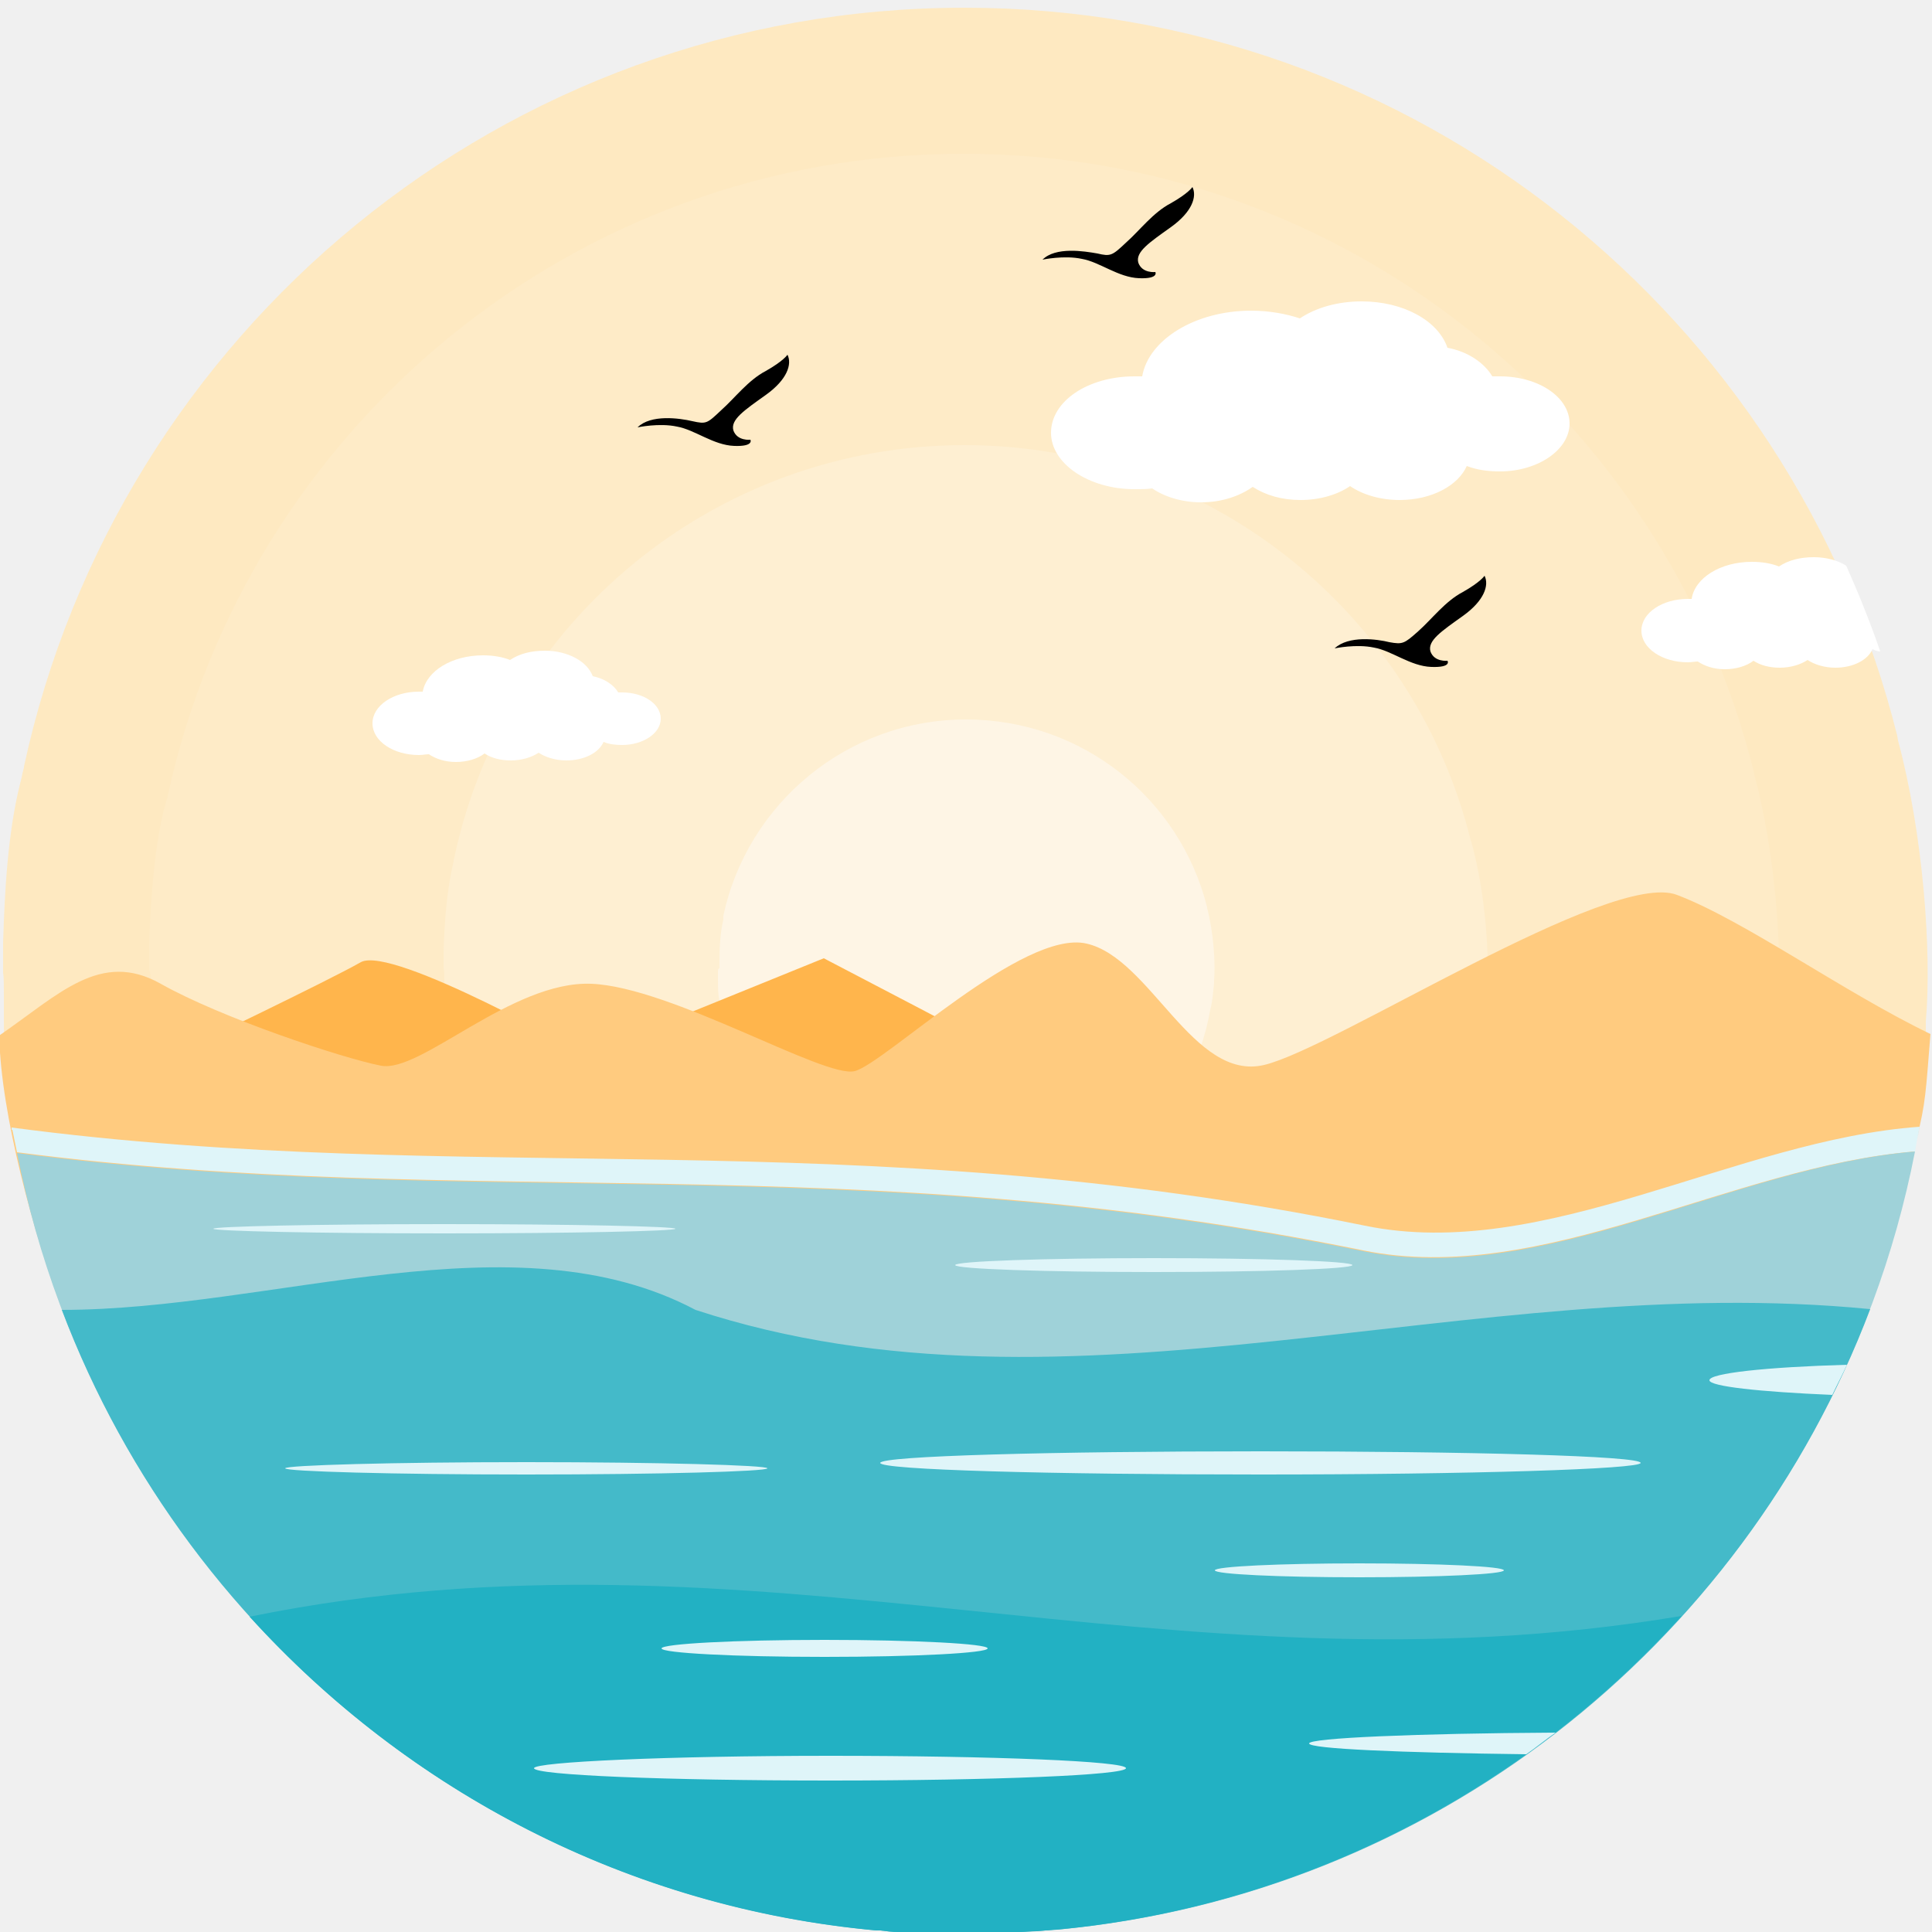
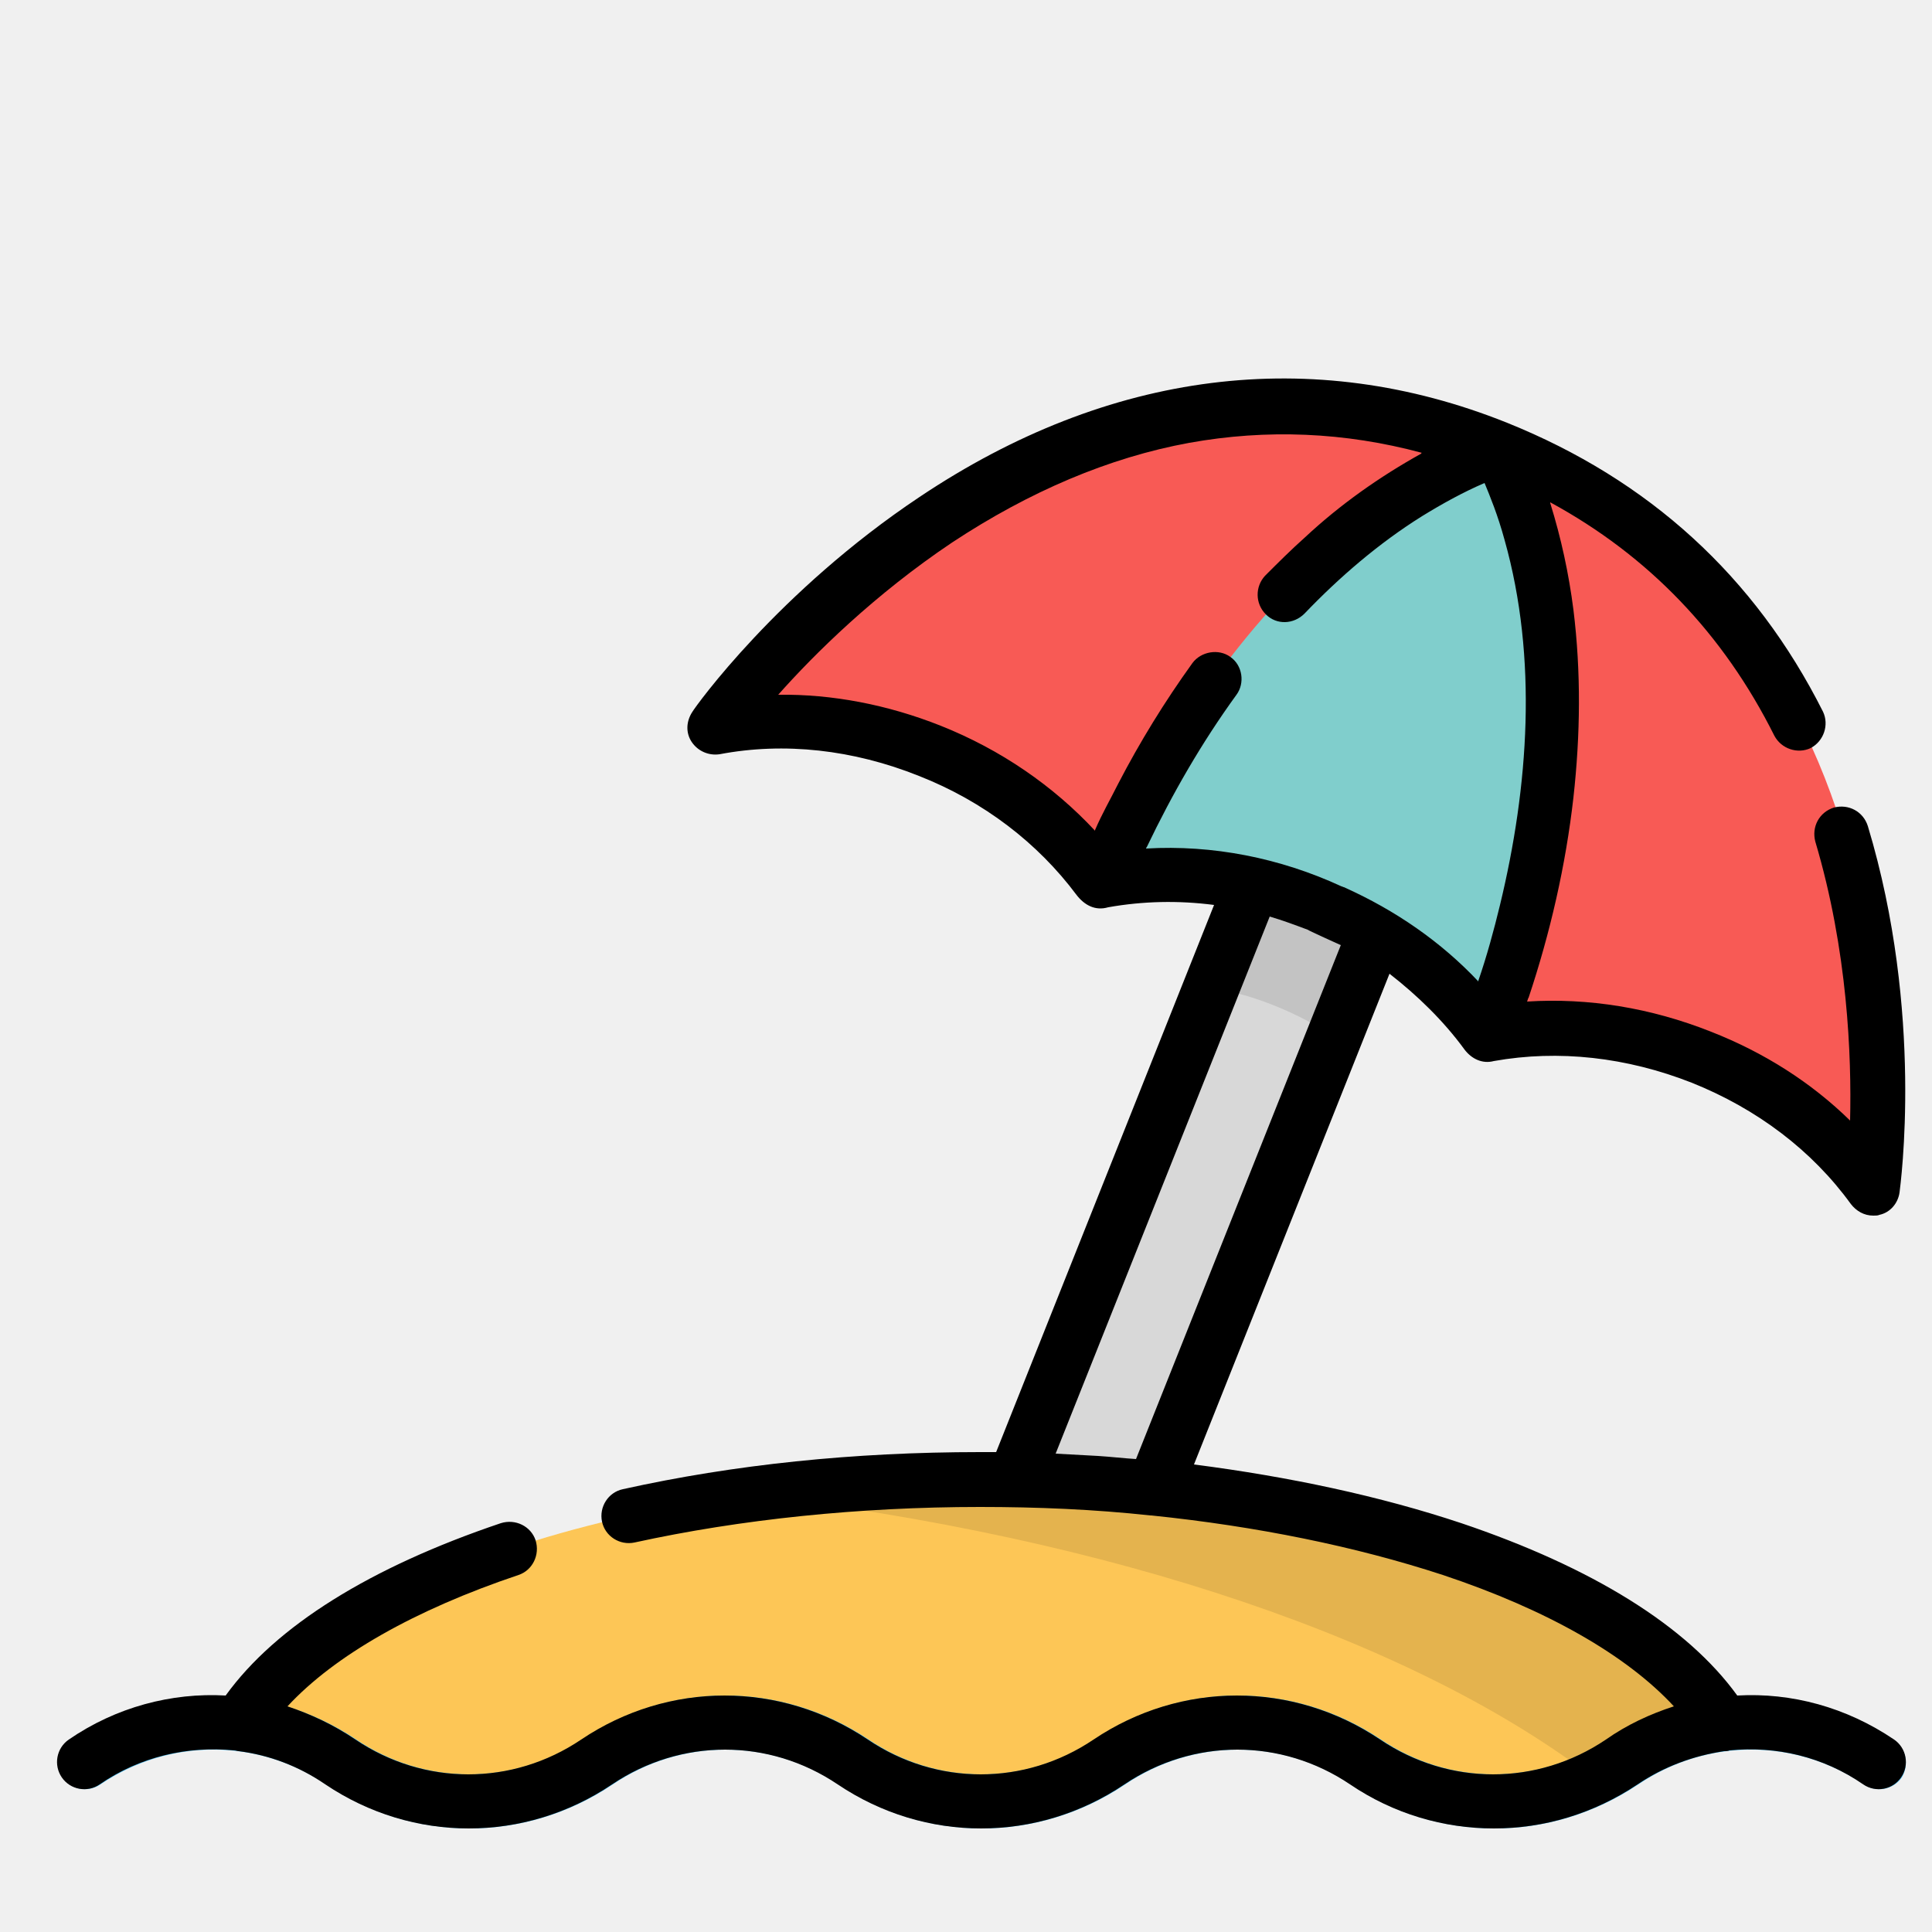
<svg xmlns="http://www.w3.org/2000/svg" version="1.1" id="Layer_1" x="0px" y="0px" viewBox="-92 156 250 250" style="enable-background:new -92 156 250 250;" xml:space="preserve">
  <style type="text/css">
- 	.st0{fill:#FEE9C1;}
- 	.st1{fill:#FEEBC7;}
- 	.st2{fill:#FEEFD2;}
- 	.st3{fill:#FEF5E5;}
- 	.st4{fill:#FFB54C;}
- 	.st5{fill:#FFCB7F;}
- 	.st6{fill:#FFFFFF;}
- 	.st7{fill:#DFF5F9;}
- 	.st8{fill:#9FD2D9;}
- 	.st9{fill:#44BAC9;}
- 	.st10{fill:#22B1C3;}
+ 	.st0{fill:#D8D8D8;}
+ 	.st1{fill:#FFF9C5;}
+ 	.st2{opacity:0.1;enable-background:new    ;}
+ 	.st3{fill:#80CECC;}
+ 	.st4{fill:#FDC656;}
+ 	.st5{fill:#4FC3F7;}
+ 	.st6{fill:#F85A55;}
</style>
-   <path class="st0" d="M-91.5,284.8v3.1c0,7.8,0.6,9.5,1.7,14.2h0.1c9.4,55.1,54.9,97.8,111.2,103l0.5,0c0.7,0,1.5,0.1,2.2,0.2l1,0  c0.6,0,1.3,0.1,1.9,0.1c0.4,0,0.8,0,1.2,0c0.6,0,1.1,0,1.7,0c0.7,0,1.3,0,2,0c0.3,0,0.6,0,1,0h0.1c0.9,0,1.8,0,2.8,0h0.4  c0.9,0,1.8,0,2.6-0.1l0.7,0c0.8,0,1.6-0.1,2.3-0.1l1.1-0.1c0.5,0,1-0.1,1.5-0.1c55.8-5.2,101-47.3,110.8-101.8  c1.2-4.7,1.2-6.1,1.8-13.5l0,0h0.1l0,0l0,0c0-0.5,0-0.9,0-1.4v0v0v0v0v0v0l0,0v0v0v-0.1v0v0v0v0l0,0l0,0v0v0v0v0v0v0  c0.8-9.3-0.4-24.5-3.6-36.4l-0.1-0.6c-13.5-54.1-62.4-94.2-120.7-94.2c-59.7,0-109.6,42.1-121.7,98.2l0,0c0,0,0,0.1,0,0.1l-0.2,0.8  l-0.1,0.5l-0.2,0.8c-1.6,6.4-2,14-2.2,20.6c0,1.2,0,2.5,0,3.7v0.2C-91.5,282.4-91.5,283.6-91.5,284.8z" />
-   <path class="st1" d="M-72.4,284.1v2.6c0,6.6,0.5,8.1,1.4,12h0c7.9,46.6,46.4,82.8,94.1,87.2l0.4,0c0.6,0,1.3,0.1,1.9,0.1l0.8,0  c0.5,0,1.1,0,1.6,0.1c0.3,0,0.7,0,1,0c0.5,0,1,0,1.5,0c0.5,0,1.1,0,1.7,0c0.3,0,0.5,0,0.8,0h0.1c0.8,0,1.6,0,2.3,0h0.4  c0.7,0,1.5,0,2.2-0.1l0.6,0c0.6,0,1.3-0.1,2-0.1l0.9,0c0.4,0,0.8-0.1,1.3-0.1c47.3-4.4,85.5-40.1,93.8-86.1c1-4,1-5.2,1.5-11.5l0,0  h0.1l0,0l0,0c0-0.4,0-0.8,0-1.2v0v0v0v0v0v0l0,0v0v0v0l0,0v0v0v0l0,0v0v0v0v0v0v0v0c0.7-7.9-0.3-20.8-3-30.8l-0.1-0.5  c-11.5-45.8-52.9-79.8-102.2-79.8c-50.5,0-92.7,35.6-103,83.1l0,0c0,0,0,0,0,0.1l-0.2,0.6l-0.1,0.4l-0.2,0.7  c-1.3,5.4-1.7,11.8-1.9,17.4c0,1,0,2.1,0,3.1v0.2C-72.4,282.2-72.4,283.2-72.4,284.1z" />
-   <path class="st2" d="M-34.5,283v1.7c0,4.3,0.3,5.2,0.9,7.7h0c5.1,29.9,29.8,53.1,60.4,55.9H27c0.4,0,0.8,0,1.2,0.1l0.5,0  c0.3,0,0.7,0,1,0c0.2,0,0.4,0,0.7,0c0.3,0,0.6,0,0.9,0c0.3,0,0.7,0,1.1,0c0.2,0,0.3,0,0.5,0h0c0.5,0,1,0,1.5,0h0.2c0.5,0,1,0,1.4,0  h0.4c0.4,0,0.8,0,1.3-0.1l0.6,0c0.3,0,0.5,0,0.8-0.1c30.3-2.8,54.8-25.7,60.2-55.3c0.6-2.5,0.6-3.3,1-7.3l0,0h0.1l0,0l0,0  c0-0.2,0-0.5,0-0.7l0,0l0,0l0,0v-0.1l0,0l0,0l0,0l0,0l0,0v0l0,0l0,0l0,0l0,0l0,0l0,0l0,0l0,0l0,0l0,0l0,0l0,0c0.4-5-0.2-13.4-2-19.8  l-0.1-0.3c-7.3-29.4-33.9-51.1-65.5-51.1c-32.4,0-59.5,22.9-66,53.3l0,0v0l-0.1,0.4l0,0.2l-0.1,0.4c-0.8,3.5-1.1,7.6-1.2,11.2  c0,0.7,0,1.3,0,2v0.1C-34.5,281.7-34.5,282.4-34.5,283z" />
-   <path class="st3" d="M0.9,281.9v0.8c0,2,0.1,2.4,0.4,3.7l0,0c2.4,14.2,14.2,25.3,28.7,26.6h0.1c0.2,0,0.4,0,0.6,0H31  c0.1,0,0.3,0,0.5,0c0.1,0,0.2,0,0.3,0s0.3,0,0.4,0c0.1,0,0.3,0,0.5,0c0.1,0,0.1,0,0.2,0h0.1c0.2,0,0.5,0,0.7,0h0.1  c0.2,0,0.4,0,0.7,0h0.2c0.2,0,0.4,0,0.6,0h0.3c0.1,0,0.2,0,0.4,0c14.4-1.4,26.1-12.2,28.6-26.3c0.3-1.2,0.3-1.6,0.5-3.5l0,0h0l0,0  l0,0c0-0.1,0-0.2,0-0.3l0,0l0,0l0,0l0,0l0,0l0,0l0,0l0,0l0,0v0l0,0l0,0l0,0l0,0l0,0l0,0l0,0l0,0l0,0l0,0l0,0l0,0  c0.2-2.4-0.1-6.4-0.9-9.4l0-0.1c-3.5-14-16.1-24.3-31.2-24.3c-15.4,0-28.3,10.9-31.4,25.4l0,0c0,0,0,0,0,0l0,0.2l0,0.1l0,0.2  c-0.4,1.7-0.5,3.6-0.5,5.3c0,0.3,0,0.6,0,1v0C0.9,281.3,0.9,281.6,0.9,281.9z" />
-   <path class="st4" d="M-68.5,292c0,0,19.2-9.2,23.2-11.5c4.1-2.2,29.1,12,29.1,12L14.6,280c0,0,23.4,12.2,28.9,15.2  S29.3,301.9,18,301C6.8,300.1-71.2,299.4-68.5,292z" />
-   <path class="st5" d="M-92.1,290c7.7-5.3,13.1-11.1,20.9-6.7c7.8,4.4,23.4,9.6,28.5,10.6c5.1,1,16.9-11,27.2-10.6  c10.4,0.4,30.2,12.3,34.1,11.3s21.8-18.4,30-16.5c8.3,1.9,13.8,17.9,23,15.7c9.2-2.2,44.8-25.3,53.4-22c8.7,3.3,21.6,12.6,32.8,18  c-0.6,7.4-0.6,8.9-1.8,13.6c-0.9,5.3-2.3,10.4-3.8,15.4L-84,325.3C-87.6,315.8-91.9,300.2-92.1,290z" />
+   <path class="st0" d="M34.2,360.8l41.6-104.2c1.7-4.4,6.7-6.5,11-4.8c4.4,1.7,6.5,6.7,4.8,11l-39.7,99.6L34.2,360.8z" />
+   <path class="st1" d="M50.6,270C50.6,270,50.6,270,50.6,270C50.6,270,50.6,270,50.6,270L50.6,270z" />
+   <path class="st2" d="M86.8,251.8c-4.4-1.7-9.3,0.4-11,4.8l-10.9,27.3c2.8,0.4,5.5,1.2,8.2,2.3c2.7,1.1,5.2,2.4,7.6,4l10.9-27.3  C93.3,258.4,91.2,253.5,86.8,251.8z" />
+   <path class="st3" d="M101.9,214l-31.4,3.4l-19.9,23.2l0,29.4l0,0c0,0,0,0,0,0c8.7-1.6,18.4-0.8,27.8,3c9.3,3.7,16.9,9.7,22.1,16.8  l0.1,0.2l16.4-16.2l1.8-40.5L101.9,214z" />
+   <path class="st4" d="M131,379.1c-11.4-18.2-50.1-31.7-96-31.7c-45.9,0-84.6,13.4-96,31.7l6.4,0l13.9,8.9l14.6,1.6l10.3-6l16.4-6  l8.8,2.4l18.7,9.5l12.3-2l15.9-5.9l11.5-3.6l14.7,3.6l11.9,7.9l19.1-2.4L131,379.1z" />
+   <path class="st2" d="M114.9,386.6l16.1-7.5c-11.4-18.2-50.1-31.7-96-31.7c-10.6,0-20.7,0.7-30.3,2  C52.1,354.9,91.7,368.5,114.9,386.6z" />
+   <path class="st5" d="M153,381.1c-11.3-7.6-25.8-7.6-37.1,0c-8.9,6-20.3,6-29.2,0c-11.3-7.6-25.8-7.6-37.1,0c-8.9,6-20.3,6-29.2,0  c-11.3-7.6-25.8-7.6-37.1,0c-8.9,6-20.3,6-29.2,0c-11.3-7.6-25.8-7.6-37.1,0c-1.6,1.1-2,3.3-0.9,4.9c1.1,1.6,3.3,2,4.9,0.9  c8.9-6,20.3-6,29.2,0c11.3,7.6,25.8,7.6,37.1,0c8.9-6,20.3-6,29.2,0c11.3,7.6,25.8,7.6,37.1,0c8.9-6,20.3-6,29.2,0  c5.6,3.8,12.1,5.7,18.6,5.7c6.5,0,12.9-1.9,18.6-5.7c8.9-6,20.3-6,29.2,0c1.6,1.1,3.8,0.7,4.9-0.9  C155.1,384.3,154.6,382.2,153,381.1z" />
  <g>
-     <path class="st6" d="M134.7,228.7c1.3,0,2.5,0.2,3.5,0.6c1.2-0.8,2.7-1.2,4.5-1.2c1.6,0,3.1,0.4,4.2,1.1c1.6,3.6,3.1,7.3,4.4,11.1   c-0.3,0-0.6-0.1-1-0.3c-0.6,1.4-2.5,2.4-4.8,2.4c-1.4,0-2.7-0.4-3.6-1c-0.9,0.6-2.2,1-3.6,1c-1.3,0-2.5-0.3-3.4-0.9   c-0.9,0.7-2.3,1.1-3.7,1.1c-1.4,0-2.6-0.4-3.5-1c-0.4,0-0.8,0.1-1.3,0.1c-3.3,0-6-1.8-6-4.1c0-2.3,2.7-4.1,6-4.1c0.2,0,0.3,0,0.5,0   C127.3,230.8,130.6,228.7,134.7,228.7z" />
-     <path class="st6" d="M69.9,196.2c2.3,0,4.5,0.4,6.3,1c2.1-1.4,4.9-2.2,8-2.2c5.4,0,9.9,2.5,11.1,6c2.7,0.5,4.8,2,5.8,3.7   c0.3,0,0.6,0,1,0c5,0,9,2.7,9,6.1s-4.1,6.2-9,6.2c-1.6,0-3-0.2-4.3-0.7c-1.1,2.5-4.5,4.4-8.7,4.4c-2.5,0-4.8-0.7-6.4-1.8   c-1.6,1.1-3.9,1.8-6.4,1.8c-2.4,0-4.5-0.6-6.2-1.7c-1.7,1.2-4,2-6.7,2c-2.4,0-4.7-0.7-6.3-1.8c-0.7,0.1-1.5,0.1-2.3,0.1   c-5.9,0-10.8-3.3-10.8-7.3c0-4.1,4.8-7.3,10.8-7.3c0.3,0,0.6,0,1,0C56.6,200,62.6,196.2,69.9,196.2z" />
-     <path class="st6" d="M-29.5,240.8c1.3,0,2.5,0.2,3.5,0.6c1.2-0.8,2.7-1.2,4.5-1.2c3,0,5.5,1.4,6.2,3.3c1.5,0.3,2.7,1.1,3.3,2.1   c0.2,0,0.3,0,0.5,0c2.8,0,5,1.5,5,3.4c0,1.9-2.3,3.4-5,3.4c-0.9,0-1.7-0.1-2.4-0.4c-0.6,1.4-2.5,2.4-4.8,2.4c-1.4,0-2.7-0.4-3.6-1   c-0.9,0.6-2.2,1-3.6,1c-1.3,0-2.5-0.3-3.4-0.9c-0.9,0.7-2.3,1.1-3.7,1.1c-1.4,0-2.6-0.4-3.5-1c-0.4,0-0.8,0.1-1.3,0.1   c-3.3,0-6-1.8-6-4.1s2.7-4.1,6-4.1c0.2,0,0.3,0,0.5,0C-36.8,242.8-33.5,240.8-29.5,240.8z" />
+     <path class="st6" d="M50.6,270c-5.2-7.2-12.8-13.2-22.2-16.9c-9.4-3.7-19.1-4.6-27.8-3c0,0,42.2-59.6,101.2-36.1   C101.9,214,70.9,222.3,50.6,270L50.6,270z" />
+     <path class="st6" d="M100.6,289.9c8.7-1.6,18.4-0.8,27.8,3c9.4,3.7,17,9.8,22.2,16.9c0,0,10.4-72.3-48.6-95.8   C101.9,214,118.6,241.3,100.6,289.9L100.6,289.9z" />
  </g>
-   <path d="M42.9,189.6c0,0,2.8-0.6,5.1-0.1c2.3,0.4,4.7,2.4,7.4,2.5c2.6,0.1,2.1-0.8,2.1-0.8s-1.7,0.2-2.2-1.2  c-0.4-1.4,1.4-2.6,4.2-4.6c2.8-2,3.4-4,2.8-5.2c0,0-0.5,0.8-2.8,2.1c-2.3,1.2-4,3.5-5.8,5.1c-1.8,1.7-2,1.8-3.7,1.4  C48.3,188.5,44.6,187.9,42.9,189.6z" />
-   <path class="st7" d="M-89.8,305.1c58.6,7.6,107.9-0.9,174.2,12.7c23.2,4.7,47.7-10.9,71.4-12.8c0.1-0.6,0.2-1.1,0.3-1.7l0.3-1.5  c-23.8,1.7-48.5,17.6-71.8,12.8C18,301-31.5,309.7-90.5,301.9l0,0.3h0.1C-90.2,303.1-90,304.2-89.8,305.1z" />
-   <g>
-     <path d="M-9.5,211.3c0,0,2.8-0.6,5.1-0.1c2.3,0.4,4.7,2.4,7.4,2.5c2.6,0.1,2.1-0.8,2.1-0.8s-1.7,0.2-2.2-1.2   c-0.4-1.4,1.4-2.6,4.2-4.6c2.8-2,3.4-4,2.8-5.2c0,0-0.5,0.8-2.8,2.1c-2.3,1.2-4,3.5-5.8,5.1c-1.8,1.7-1.9,1.8-3.7,1.4   C-4.1,210.1-7.8,209.6-9.5,211.3z" />
-     <path d="M80.7,239.9c0,0,2.8-0.6,5.1-0.1c2.3,0.4,4.7,2.4,7.4,2.5s2.1-0.8,2.1-0.8s-1.7,0.2-2.2-1.2c-0.4-1.4,1.4-2.6,4.2-4.6   c2.8-2,3.4-4,2.8-5.2c0,0-0.5,0.8-2.8,2.1c-2.3,1.2-4,3.5-5.8,5.1c-1.8,1.6-2,1.7-3.7,1.4C86.2,238.7,82.5,238.2,80.7,239.9z" />
-   </g>
-   <path class="st8" d="M156.4,302c-0.1,0.4-0.2,0.8-0.3,1.3L156.4,302z M155.8,305c-10.5,53.9-55.5,95.4-111,100.6  c-0.5,0-1,0.1-1.5,0.1l-1.1,0.1c-0.8,0-1.6,0.1-2.3,0.1l-0.7,0c-0.9,0-1.8,0.1-2.6,0.1H36c-0.9,0-1.9,0-2.8,0H33c-0.3,0-0.6,0-1,0  c-0.7,0-1.3,0-2,0c-0.6,0-1.1,0-1.7,0c-0.4,0-0.8,0-1.2,0c-0.6,0-1.3,0-1.9-0.1l-1,0c-0.7,0-1.5-0.1-2.3-0.2l-0.5,0  c-55.6-5.1-100.6-46.6-111.2-100.5c58.6,7.6,107.9-0.9,174.2,12.7C107.6,322.6,132.1,307,155.8,305z" />
-   <path class="st9" d="M150,325.4c-16.6,43.8-56.9,75.8-105.2,80.3c-0.5,0-1,0.1-1.5,0.1l-1.1,0.1c-0.8,0-1.6,0.1-2.3,0.1l-0.7,0  c-0.9,0-1.8,0.1-2.6,0.1H36c-0.9,0-1.9,0-2.8,0H33c-0.3,0-0.6,0-1,0c-0.7,0-1.3,0-2,0c-0.6,0-1.1,0-1.7,0c-0.4,0-0.8,0-1.2,0  c-0.6,0-1.3,0-1.9-0.1l-1,0c-0.7,0-1.5-0.1-2.3-0.2l-0.5,0c-48.4-4.5-88.8-36.5-105.4-80.3c27.3,0,58.6-12.4,82,0  C46.8,341.5,98.3,320.3,150,325.4z" />
-   <path class="st10" d="M125.6,365.1c-20.4,22.5-48.9,37.6-80.9,40.6c-0.5,0-1,0.1-1.5,0.1l-1.1,0.1c-0.8,0-1.6,0.1-2.3,0.1l-0.7,0  c-0.9,0-1.8,0.1-2.6,0.1H36c-0.9,0-1.9,0-2.8,0H33c-0.3,0-0.6,0-1,0c-0.7,0-1.3,0-2,0c-0.6,0-1.1,0-1.7,0c-0.4,0-0.8,0-1.2,0  c-0.6,0-1.3,0-1.9-0.1l-1,0c-0.7,0-1.5-0.1-2.3-0.2l-0.5,0c-32-2.9-60.6-18-81.1-40.6C6,351.8,58.9,376.3,125.6,365.1z" />
-   <path class="st7" d="M-23.9,345.2c17.2,0,31.2,0.4,31.2,0.8c0,0.4-13.9,0.8-31.2,0.8s-31.2-0.4-31.2-0.8  C-55.1,345.6-41.2,345.2-23.9,345.2z M105.5,383c1.3-0.9,2.5-1.9,3.8-2.8c-18.1,0.1-31.9,0.7-31.9,1.4S89.3,382.8,105.5,383z   M145.1,336.5c0.6-1.3,1.3-2.6,1.9-3.9c-10.5,0.3-17.8,1.1-17.8,2C129.2,335.4,135.7,336.1,145.1,336.5z M14.7,368.2  c11.6,0,21.1,0.5,21.1,1.1s-9.4,1.1-21.1,1.1s-21.1-0.5-21.1-1.1C-6.3,368.7,3.1,368.2,14.7,368.2z M83.9,358.3  c10.4,0,18.7,0.4,18.7,0.9c0,0.5-8.4,0.9-18.7,0.9c-10.4,0-18.7-0.4-18.7-0.9C65.2,358.7,73.6,358.3,83.9,358.3z M15.4,383.2  c21.1,0,38.3,0.7,38.3,1.6s-17.1,1.6-38.3,1.6s-38.3-0.7-38.3-1.6C-22.8,384-5.7,383.2,15.4,383.2z M71.1,343.8  c27.1,0,49.2,0.6,49.2,1.5c0,0.8-22,1.5-49.2,1.5s-49.2-0.6-49.2-1.5C22,344.4,44,343.8,71.1,343.8z M57.3,318.8  c14.2,0,25.7,0.4,25.7,0.9c0,0.5-11.5,0.9-25.7,0.9s-25.7-0.4-25.7-0.9C31.6,319.2,43.2,318.8,57.3,318.8z M-34.5,314.4  c16.5,0,29.9,0.3,29.9,0.6c0,0.3-13.4,0.6-29.9,0.6c-16.5,0-29.9-0.3-29.9-0.6C-64.4,314.7-51,314.4-34.5,314.4z" />
+   <path d="M97.5,291.8c0.9,1.2,2.3,1.9,3.8,1.5c8.4-1.5,17.2-0.5,25.6,2.8c8.5,3.4,15.6,8.8,20.6,15.7c0.7,0.9,1.7,1.5,2.9,1.5  c0.3,0,0.6,0,0.8-0.1c1.4-0.3,2.4-1.5,2.6-2.9c0.1-0.9,3.2-23.2-4.1-47.4c-0.6-1.9-2.5-2.9-4.4-2.4c-1.9,0.6-2.9,2.5-2.4,4.4  c4.2,14.1,4.7,27.8,4.5,36.1c-5-4.9-11.1-8.8-18-11.5c-7.8-3.1-15.9-4.4-23.8-3.9c0.1-0.2,0.1-0.4,0.2-0.5  c2.8-8.4,4.8-17.1,5.8-25.9c0.9-8.1,1-16.2,0-24.3c-0.6-4.7-1.6-9.3-3-13.8c0,0,0-0.1,0-0.1c12.7,6.9,22.4,17,29,30.2  c0.9,1.7,3,2.4,4.7,1.6c1.7-0.9,2.4-3,1.6-4.7c-8.8-17.5-22.5-30-40.9-37.4c-25.2-10.1-51.5-6.8-76,9.6  c-18.3,12.2-29,27.1-29.4,27.8c-0.8,1.2-0.9,2.7-0.1,3.9c0.8,1.2,2.2,1.8,3.6,1.6c8.4-1.6,17.3-0.6,25.8,2.8  c8.4,3.3,15.4,8.7,20.4,15.4c1,1.3,2.4,2.1,4.1,1.6c4.5-0.8,9.1-0.9,13.7-0.3l-28.2,70.8c-0.7,0-1.4,0-2.1,0  c-16.3,0-31.8,1.6-46.2,4.8c-1.9,0.4-3.1,2.3-2.7,4.2c0.4,1.9,2.3,3.1,4.2,2.7c13.7-3,29.1-4.6,44.7-4.6c7.4,0,14.7,0.3,22.1,1.1  c0,0,0.1,0,0.1,0c13.6,1.4,26.4,4,37.7,7.7c13.5,4.5,23.8,10.4,29.9,17c-3.1,1-6.1,2.4-8.8,4.3c-8.9,6-20.3,6-29.2,0  c-11.3-7.6-25.8-7.6-37.1,0c-8.9,6-20.3,6-29.2,0c-11.3-7.6-25.8-7.6-37.1,0c-8.9,6-20.3,6-29.2,0c-2.8-1.9-5.8-3.3-8.8-4.3  c6.1-6.6,16.5-12.5,29.9-17c1.8-0.6,2.8-2.6,2.2-4.5c-0.6-1.8-2.6-2.8-4.5-2.2c-16.9,5.7-29.1,13.3-35.6,22.3  c-7-0.4-14.2,1.5-20.3,5.7c-1.6,1.1-2,3.3-0.9,4.9c1.1,1.6,3.3,2,4.9,0.9c5.2-3.6,11.4-5,17.4-4.4c0.2,0,0.4,0.1,0.6,0.1  c3.9,0.5,7.7,1.9,11.2,4.3c11.3,7.6,25.8,7.6,37.1,0c8.9-6,20.3-6,29.2,0c11.3,7.6,25.8,7.6,37.1,0c8.9-6,20.3-6,29.2,0  c5.6,3.8,12.1,5.7,18.6,5.7c6.5,0,12.9-1.9,18.6-5.7c3.4-2.3,7.2-3.7,11.2-4.3c0.2,0,0.5,0,0.7-0.1c6-0.6,12.1,0.8,17.3,4.4  c1.6,1.1,3.8,0.7,4.9-0.9c1.1-1.6,0.7-3.8-0.9-4.9c-6.2-4.2-13.3-6.1-20.3-5.7c-6.5-9-18.8-16.6-35.7-22.3  c-10.5-3.5-22.2-6-34.6-7.6l25.3-63.5C91.4,284.8,94.8,288.1,97.5,291.8z M56.3,265.8c0-0.1,0.1-0.2,0.1-0.2  c3.3-6.9,7.1-13.5,11.6-19.7c1.1-1.5,0.8-3.8-0.8-4.9c-1.5-1.1-3.8-0.7-4.9,0.8c-3.6,5-6.8,10.2-9.6,15.6c-1,2-2.1,3.9-3,6  c0,0,0,0.1,0,0.1c-5.4-5.8-12.2-10.5-20-13.6c-6.8-2.7-14-4.1-21-4c4.7-5.3,12.5-13,22.5-19.7c10-6.6,20.3-11,30.7-12.9  c10-1.8,20.1-1.4,30.1,1.3c0,0-0.1,0-0.1,0.1c-5.4,3-10.5,6.6-15,10.8c-1.8,1.6-3.5,3.3-5.2,5c-1.3,1.4-1.3,3.6,0.1,5s3.6,1.3,5-0.1  c4.5-4.7,9.6-9.1,15.2-12.6c2.6-1.6,5.3-3.1,8.1-4.3c0.7,1.7,1.7,4.1,2.6,7.4c4.3,15.3,3.1,31.9-0.6,47.2c-0.8,3.3-1.7,6.6-2.8,9.8  c0,0,0,0.1,0,0.1c-4.8-5.1-10.7-9.2-17.4-12.2c-0.1,0-0.2-0.1-0.3-0.1C73.6,267,64.9,265.3,56.3,265.8z M81.5,278.3L55,344.8  c-1.6-0.1-3.3-0.3-4.9-0.4c-1.8-0.1-3.7-0.2-5.5-0.3l27.7-69.5c1.7,0.5,3.3,1.1,4.9,1.7C77.5,276.5,81.5,278.3,81.5,278.3z" />
</svg>
